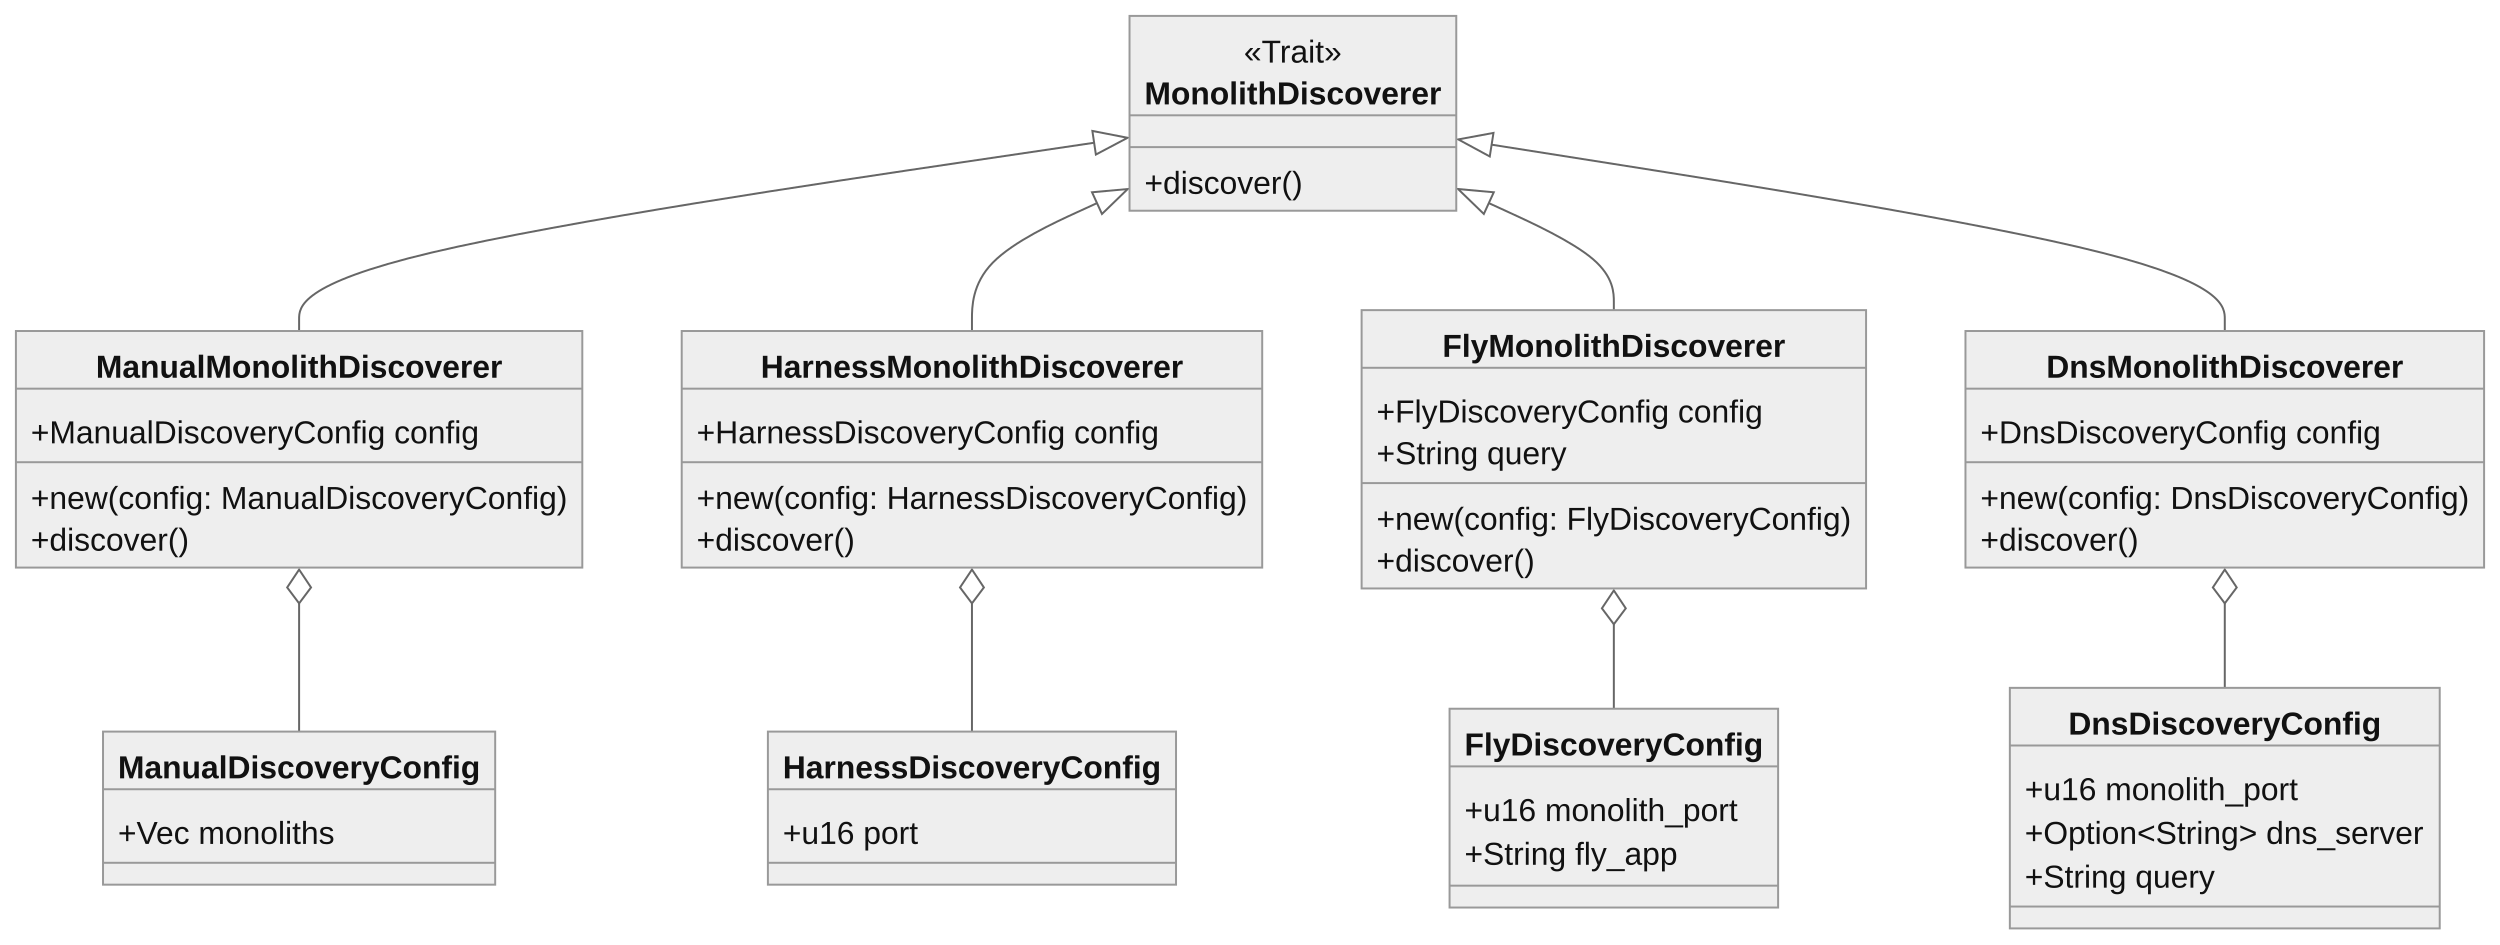
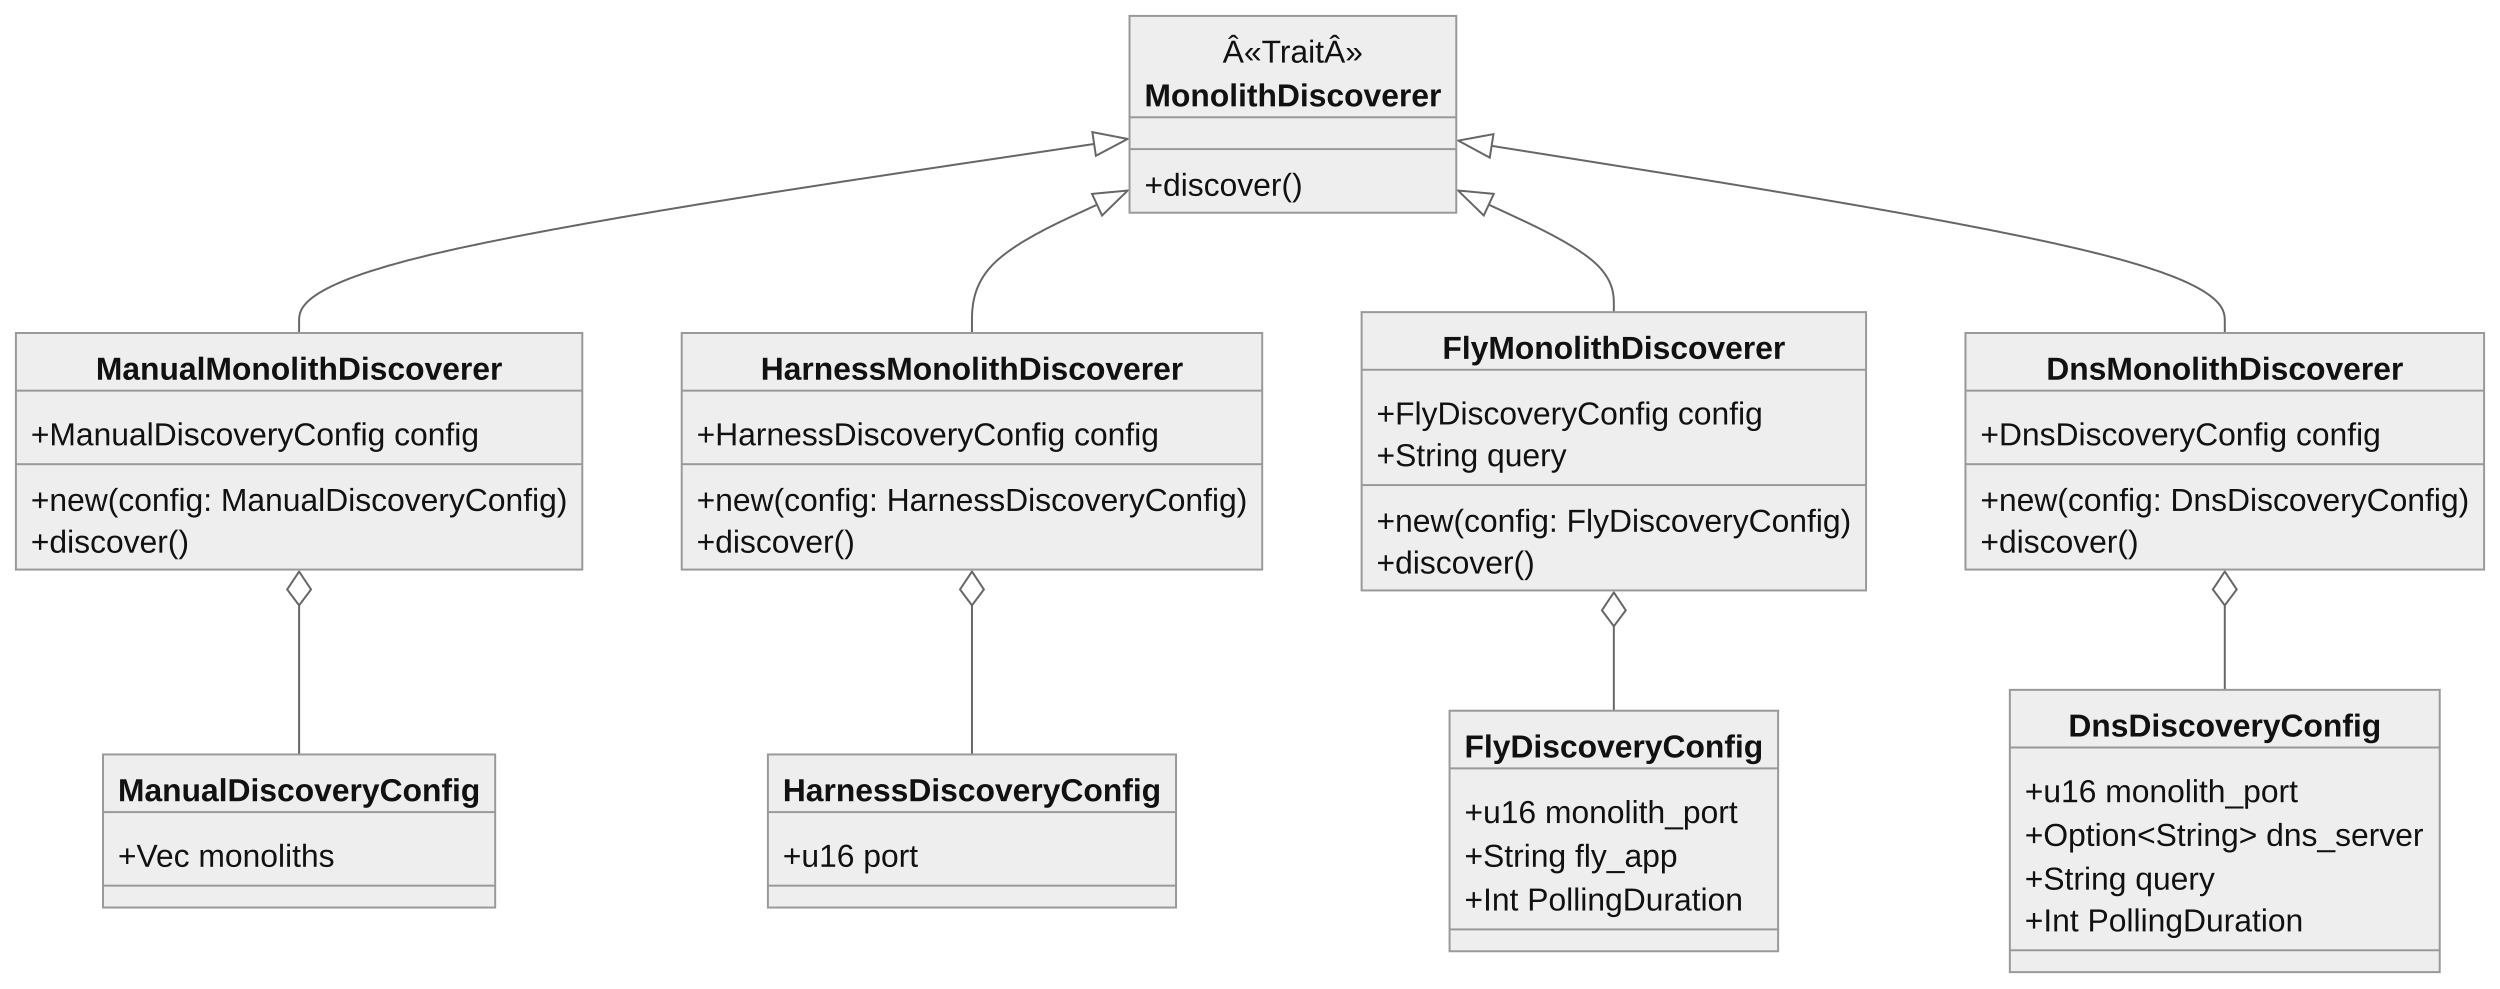
- <svg xmlns="http://www.w3.org/2000/svg" aria-roledescription="classDiagram" role="graphics-document document" viewBox="0 0 1257.531 475" style="max-width: 1257.53px; background-color: white;" width="100%" id="my-svg">
+ <svg xmlns="http://www.w3.org/2000/svg" aria-roledescription="classDiagram" role="graphics-document document" viewBox="0 0 1257.531 497" style="max-width: 1257.53px; background-color: white;" width="100%" id="my-svg">
  <style>#my-svg{font-family:"trebuchet ms",verdana,arial,sans-serif;font-size:16px;fill:#000000;}#my-svg .error-icon{fill:#552222;}#my-svg .error-text{fill:#552222;stroke:#552222;}#my-svg .edge-thickness-normal{stroke-width:2px;}#my-svg .edge-thickness-thick{stroke-width:3.5px;}#my-svg .edge-pattern-solid{stroke-dasharray:0;}#my-svg .edge-pattern-dashed{stroke-dasharray:3;}#my-svg .edge-pattern-dotted{stroke-dasharray:2;}#my-svg .marker{fill:#666;stroke:#666;}#my-svg .marker.cross{stroke:#666;}#my-svg svg{font-family:"trebuchet ms",verdana,arial,sans-serif;font-size:16px;}#my-svg g.classGroup text{fill:#999;stroke:none;font-family:"trebuchet ms",verdana,arial,sans-serif;font-size:10px;}#my-svg g.classGroup text .title{font-weight:bolder;}#my-svg .nodeLabel,#my-svg .edgeLabel{color:#111111;}#my-svg .edgeLabel .label rect{fill:#eee;}#my-svg .label text{fill:#111111;}#my-svg .edgeLabel .label span{background:#eee;}#my-svg .classTitle{font-weight:bolder;}#my-svg .node rect,#my-svg .node circle,#my-svg .node ellipse,#my-svg .node polygon,#my-svg .node path{fill:#eee;stroke:#999;stroke-width:1px;}#my-svg .divider{stroke:#999;stroke-width:1;}#my-svg g.clickable{cursor:pointer;}#my-svg g.classGroup rect{fill:#eee;stroke:#999;}#my-svg g.classGroup line{stroke:#999;stroke-width:1;}#my-svg .classLabel .box{stroke:none;stroke-width:0;fill:#eee;opacity:0.5;}#my-svg .classLabel .label{fill:#999;font-size:10px;}#my-svg .relation{stroke:#666;stroke-width:1;fill:none;}#my-svg .dashed-line{stroke-dasharray:3;}#my-svg .dotted-line{stroke-dasharray:1 2;}#my-svg #compositionStart,#my-svg .composition{fill:#666!important;stroke:#666!important;stroke-width:1;}#my-svg #compositionEnd,#my-svg .composition{fill:#666!important;stroke:#666!important;stroke-width:1;}#my-svg #dependencyStart,#my-svg .dependency{fill:#666!important;stroke:#666!important;stroke-width:1;}#my-svg #dependencyStart,#my-svg .dependency{fill:#666!important;stroke:#666!important;stroke-width:1;}#my-svg #extensionStart,#my-svg .extension{fill:transparent!important;stroke:#666!important;stroke-width:1;}#my-svg #extensionEnd,#my-svg .extension{fill:transparent!important;stroke:#666!important;stroke-width:1;}#my-svg #aggregationStart,#my-svg .aggregation{fill:transparent!important;stroke:#666!important;stroke-width:1;}#my-svg #aggregationEnd,#my-svg .aggregation{fill:transparent!important;stroke:#666!important;stroke-width:1;}#my-svg #lollipopStart,#my-svg .lollipop{fill:#eee!important;stroke:#666!important;stroke-width:1;}#my-svg #lollipopEnd,#my-svg .lollipop{fill:#eee!important;stroke:#666!important;stroke-width:1;}#my-svg .edgeTerminals{font-size:11px;}#my-svg .classTitleText{text-anchor:middle;font-size:18px;fill:#000000;}#my-svg :root{--mermaid-font-family:"trebuchet ms",verdana,arial,sans-serif;}</style>
  <g>
    <defs>
      <marker orient="auto" markerHeight="240" markerWidth="190" refY="7" refX="18" class="marker aggregation classDiagram" id="my-svg_classDiagram-aggregationStart">
        <path d="M 18,7 L9,13 L1,7 L9,1 Z" />
      </marker>
    </defs>
    <defs>
      <marker orient="auto" markerHeight="28" markerWidth="20" refY="7" refX="1" class="marker aggregation classDiagram" id="my-svg_classDiagram-aggregationEnd">
        <path d="M 18,7 L9,13 L1,7 L9,1 Z" />
      </marker>
    </defs>
    <defs>
      <marker orient="auto" markerHeight="240" markerWidth="190" refY="7" refX="18" class="marker extension classDiagram" id="my-svg_classDiagram-extensionStart">
        <path d="M 1,7 L18,13 V 1 Z" />
      </marker>
    </defs>
    <defs>
      <marker orient="auto" markerHeight="28" markerWidth="20" refY="7" refX="1" class="marker extension classDiagram" id="my-svg_classDiagram-extensionEnd">
        <path d="M 1,1 V 13 L18,7 Z" />
      </marker>
    </defs>
    <defs>
      <marker orient="auto" markerHeight="240" markerWidth="190" refY="7" refX="18" class="marker composition classDiagram" id="my-svg_classDiagram-compositionStart">
        <path d="M 18,7 L9,13 L1,7 L9,1 Z" />
      </marker>
    </defs>
    <defs>
      <marker orient="auto" markerHeight="28" markerWidth="20" refY="7" refX="1" class="marker composition classDiagram" id="my-svg_classDiagram-compositionEnd">
        <path d="M 18,7 L9,13 L1,7 L9,1 Z" />
      </marker>
    </defs>
    <defs>
      <marker orient="auto" markerHeight="240" markerWidth="190" refY="7" refX="6" class="marker dependency classDiagram" id="my-svg_classDiagram-dependencyStart">
        <path d="M 5,7 L9,13 L1,7 L9,1 Z" />
      </marker>
    </defs>
    <defs>
      <marker orient="auto" markerHeight="28" markerWidth="20" refY="7" refX="13" class="marker dependency classDiagram" id="my-svg_classDiagram-dependencyEnd">
        <path d="M 18,7 L9,13 L14,7 L9,1 Z" />
      </marker>
    </defs>
    <defs>
      <marker orient="auto" markerHeight="240" markerWidth="190" refY="7" refX="13" class="marker lollipop classDiagram" id="my-svg_classDiagram-lollipopStart">
        <circle r="6" cy="7" cx="7" fill="transparent" stroke="black" />
      </marker>
    </defs>
    <defs>
      <marker orient="auto" markerHeight="240" markerWidth="190" refY="7" refX="1" class="marker lollipop classDiagram" id="my-svg_classDiagram-lollipopEnd">
        <circle r="6" cy="7" cx="7" fill="transparent" stroke="black" />
      </marker>
    </defs>
    <g class="root">
      <g class="clusters" />
      <g class="edgePaths">
-         <path marker-end="url(#my-svg_classDiagram-extensionEnd)" style="fill:none" class="edge-pattern-solid relation" id="id1" d="M150.453,166.5L150.453,160.583C150.453,154.667,150.453,142.833,217.104,127.05C283.755,111.267,417.056,91.534,483.707,81.668L550.358,71.801" />
-         <path marker-end="url(#my-svg_classDiagram-extensionEnd)" style="fill:none" class="edge-pattern-solid relation" id="id2" d="M488.906,166.5L488.906,160.583C488.906,154.667,488.906,142.833,499.389,132.112C509.871,121.39,530.836,111.78,541.319,106.975L551.801,102.17" />
-         <path marker-end="url(#my-svg_classDiagram-extensionEnd)" style="fill:none" class="edge-pattern-solid relation" id="id3" d="M811.781,156L811.781,151.833C811.781,147.667,811.781,139.333,801.299,130.362C790.816,121.39,769.851,111.78,759.369,106.975L748.886,102.17" />
-         <path marker-end="url(#my-svg_classDiagram-extensionEnd)" style="fill:none" class="edge-pattern-solid relation" id="id4" d="M1119.094,166.5L1119.094,160.583C1119.094,154.667,1119.094,142.833,1057.629,127.213C996.164,111.593,873.233,92.187,811.768,82.484L750.303,72.78" />
-         <path marker-end="url(#my-svg_classDiagram-aggregationEnd)" style="fill:none" class="edge-pattern-solid relation" id="id5" d="M1119.094,346L1119.094,341.833C1119.094,337.667,1119.094,329.333,1119.094,322.25C1119.094,315.167,1119.094,309.333,1119.094,306.417L1119.094,303.5" />
-         <path marker-end="url(#my-svg_classDiagram-aggregationEnd)" style="fill:none" class="edge-pattern-solid relation" id="id6" d="M811.781,356.5L811.781,350.583C811.781,344.667,811.781,332.833,811.781,325.75C811.781,318.667,811.781,316.333,811.781,315.167L811.781,314" />
-         <path marker-end="url(#my-svg_classDiagram-aggregationEnd)" style="fill:none" class="edge-pattern-solid relation" id="id7" d="M150.453,368L150.453,360.167C150.453,352.333,150.453,336.667,150.453,325.917C150.453,315.167,150.453,309.333,150.453,306.417L150.453,303.5" />
-         <path marker-end="url(#my-svg_classDiagram-aggregationEnd)" style="fill:none" class="edge-pattern-solid relation" id="id8" d="M488.906,368L488.906,360.167C488.906,352.333,488.906,336.667,488.906,325.917C488.906,315.167,488.906,309.333,488.906,306.417L488.906,303.5" />
+         <path marker-end="url(#my-svg_classDiagram-extensionEnd)" style="fill:none" class="edge-pattern-solid relation" id="id1" d="M150.453,167.5L150.453,161.583C150.453,155.667,150.453,143.833,217.104,127.983C283.756,112.134,417.058,92.267,483.709,82.334L550.361,72.401" />
+         <path marker-end="url(#my-svg_classDiagram-extensionEnd)" style="fill:none" class="edge-pattern-solid relation" id="id2" d="M488.906,167.5L488.906,161.583C488.906,155.667,488.906,143.833,499.392,133.078C509.878,122.322,530.849,112.644,541.335,107.805L551.82,102.966" />
+         <path marker-end="url(#my-svg_classDiagram-extensionEnd)" style="fill:none" class="edge-pattern-solid relation" id="id3" d="M811.781,157L811.781,152.833C811.781,148.667,811.781,140.333,801.296,131.328C790.81,122.322,769.838,112.644,759.353,107.805L748.867,102.966" />
+         <path marker-end="url(#my-svg_classDiagram-extensionEnd)" style="fill:none" class="edge-pattern-solid relation" id="id4" d="M1119.094,167.5L1119.094,161.583C1119.094,155.667,1119.094,143.833,1057.628,128.148C996.163,112.462,873.231,92.924,811.766,83.155L750.3,73.386" />
+         <path marker-end="url(#my-svg_classDiagram-aggregationEnd)" style="fill:none" class="edge-pattern-solid relation" id="id5" d="M1119.094,347L1119.094,342.833C1119.094,338.667,1119.094,330.333,1119.094,323.25C1119.094,316.167,1119.094,310.333,1119.094,307.417L1119.094,304.5" />
+         <path marker-end="url(#my-svg_classDiagram-aggregationEnd)" style="fill:none" class="edge-pattern-solid relation" id="id6" d="M811.781,357.5L811.781,351.583C811.781,345.667,811.781,333.833,811.781,326.75C811.781,319.667,811.781,317.333,811.781,316.167L811.781,315" />
+         <path marker-end="url(#my-svg_classDiagram-aggregationEnd)" style="fill:none" class="edge-pattern-solid relation" id="id7" d="M150.453,379.5L150.453,369.917C150.453,360.333,150.453,341.167,150.453,328.667C150.453,316.167,150.453,310.333,150.453,307.417L150.453,304.5" />
+         <path marker-end="url(#my-svg_classDiagram-aggregationEnd)" style="fill:none" class="edge-pattern-solid relation" id="id8" d="M488.906,379.5L488.906,369.917C488.906,360.333,488.906,341.167,488.906,328.667C488.906,316.167,488.906,310.333,488.906,307.417L488.906,304.5" />
      </g>
      <g class="edgeLabels">
        <g class="edgeLabel">
          <g transform="translate(0, 0)" class="label">
            <rect height="0" width="0" ry="0" rx="0" />
            <text style="">
              <tspan class="row" x="0" dy="1em" xml:space="preserve" />
            </text>
          </g>
        </g>
        <g class="edgeLabel">
          <g transform="translate(0, 0)" class="label">
            <rect height="0" width="0" ry="0" rx="0" />
            <text style="">
              <tspan class="row" x="0" dy="1em" xml:space="preserve" />
            </text>
          </g>
        </g>
        <g class="edgeLabel">
          <g transform="translate(0, 0)" class="label">
            <rect height="0" width="0" ry="0" rx="0" />
            <text style="">
              <tspan class="row" x="0" dy="1em" xml:space="preserve" />
            </text>
          </g>
        </g>
        <g class="edgeLabel">
          <g transform="translate(0, 0)" class="label">
            <rect height="0" width="0" ry="0" rx="0" />
            <text style="">
              <tspan class="row" x="0" dy="1em" xml:space="preserve" />
            </text>
          </g>
        </g>
        <g class="edgeLabel">
          <g transform="translate(0, 0)" class="label">
            <rect height="0" width="0" ry="0" rx="0" />
            <text style="">
              <tspan class="row" x="0" dy="1em" xml:space="preserve" />
            </text>
          </g>
        </g>
        <g class="edgeLabel">
          <g transform="translate(0, 0)" class="label">
            <rect height="0" width="0" ry="0" rx="0" />
            <text style="">
              <tspan class="row" x="0" dy="1em" xml:space="preserve" />
            </text>
          </g>
        </g>
        <g class="edgeLabel">
          <g transform="translate(0, 0)" class="label">
            <rect height="0" width="0" ry="0" rx="0" />
            <text style="">
              <tspan class="row" x="0" dy="1em" xml:space="preserve" />
            </text>
          </g>
        </g>
        <g class="edgeLabel">
          <g transform="translate(0, 0)" class="label">
            <rect height="0" width="0" ry="0" rx="0" />
            <text style="">
              <tspan class="row" x="0" dy="1em" xml:space="preserve" />
            </text>
          </g>
        </g>
      </g>
      <g class="nodes">
-         <g transform="translate(650.3438, 57)" id="classId-MonolithDiscoverer-0" class="node default">
-           <rect height="98" width="164.359" y="-49" x="-82.18" class="outer title-state" />
-           <line y2="1" y1="1" x2="82.18" x1="-82.18" class="divider" />
-           <line y2="17" y1="17" x2="82.18" x1="-82.18" class="divider" />
-           <g class="label">
-             <text transform="translate( -24.65234, -41.5)" style="">
-               <tspan class="title-row" x="0" dy="1em" xml:space="preserve">«Trait»</tspan>
-             </text>
-             <text transform="translate( -74.67969, -20.5)" class="classTitle" style="">
+         <g transform="translate(650.3438, 57.5)" id="classId-MonolithDiscoverer-0" class="node default">
+           <rect height="99" width="164.359" y="-49.5" x="-82.18" class="outer title-state" />
+           <line y2="1.5" y1="1.5" x2="82.18" x1="-82.18" class="divider" />
+           <line y2="17.5" y1="17.5" x2="82.18" x1="-82.18" class="divider" />
+           <g class="label">
+             <text transform="translate( -35.32422, -42)" style="">
+               <tspan class="title-row" x="0" dy="1em" xml:space="preserve">Â«TraitÂ»</tspan>
+             </text>
+             <text transform="translate( -74.67969, -20)" class="classTitle" style="">
              <tspan class="title-row" x="0" dy="1em" xml:space="preserve">MonolithDiscoverer</tspan>
            </text>
-             <text transform="translate( -74.67969, 24.5)" style="">
-               <tspan class="title-row" x="0" dy="1em" xml:space="preserve">+discover()</tspan>
-             </text>
-           </g>
-         </g>
-         <g transform="translate(150.4531, 226)" id="classId-ManualMonolithDiscoverer-1" class="node default">
+             <text transform="translate( -74.67969, 25)" style="">
+               <tspan class="title-row" x="0" dy="1em" xml:space="preserve">+discover()</tspan>
+             </text>
+           </g>
+         </g>
+         <g transform="translate(150.4531, 227)" id="classId-ManualMonolithDiscoverer-1" class="node default">
          <rect height="119" width="284.906" y="-59.5" x="-142.453" class="outer title-state" />
          <line y2="-30.5" y1="-30.5" x2="142.453" x1="-142.453" class="divider" />
          <line y2="6.5" y1="6.5" x2="142.453" x1="-142.453" class="divider" />
          <g class="label">
            <text style="">
              <tspan class="title-row" x="0" dy="1em" xml:space="preserve" />
            </text>
            <text transform="translate( -102.2422, -52)" class="classTitle" style="">
              <tspan class="title-row" x="0" dy="1em" xml:space="preserve">ManualMonolithDiscoverer</tspan>
            </text>
            <text transform="translate( -134.9531, -19)" style="">
              <tspan class="title-row" x="0" dy="1em" xml:space="preserve">+ManualDiscoveryConfig config</tspan>
            </text>
            <text transform="translate( -134.9531, 14)" style="">
              <tspan class="title-row" x="0" dy="1em" xml:space="preserve">+new(config: ManualDiscoveryConfig)</tspan>
            </text>
            <text transform="translate( -134.9531, 35)" style="">
              <tspan class="title-row" x="0" dy="1em" xml:space="preserve">+discover()</tspan>
            </text>
          </g>
        </g>
-         <g transform="translate(488.9062, 226)" id="classId-HarnessMonolithDiscoverer-2" class="node default">
+         <g transform="translate(488.9062, 227)" id="classId-HarnessMonolithDiscoverer-2" class="node default">
          <rect height="119" width="292" y="-59.5" x="-146" class="outer title-state" />
          <line y2="-30.5" y1="-30.5" x2="146" x1="-146" class="divider" />
          <line y2="6.5" y1="6.5" x2="146" x1="-146" class="divider" />
          <g class="label">
            <text style="">
              <tspan class="title-row" x="0" dy="1em" xml:space="preserve" />
            </text>
            <text transform="translate( -106.2578, -52)" class="classTitle" style="">
              <tspan class="title-row" x="0" dy="1em" xml:space="preserve">HarnessMonolithDiscoverer</tspan>
            </text>
            <text transform="translate( -138.5, -19)" style="">
              <tspan class="title-row" x="0" dy="1em" xml:space="preserve">+HarnessDiscoveryConfig config</tspan>
            </text>
            <text transform="translate( -138.5, 14)" style="">
              <tspan class="title-row" x="0" dy="1em" xml:space="preserve">+new(config: HarnessDiscoveryConfig)</tspan>
            </text>
            <text transform="translate( -138.5, 35)" style="">
              <tspan class="title-row" x="0" dy="1em" xml:space="preserve">+discover()</tspan>
            </text>
          </g>
        </g>
-         <g transform="translate(811.7812, 226)" id="classId-FlyMonolithDiscoverer-3" class="node default">
+         <g transform="translate(811.7812, 227)" id="classId-FlyMonolithDiscoverer-3" class="node default">
          <rect height="140" width="253.75" y="-70" x="-126.875" class="outer title-state" />
          <line y2="-41" y1="-41" x2="126.875" x1="-126.875" class="divider" />
          <line y2="17" y1="17" x2="126.875" x1="-126.875" class="divider" />
          <g class="label">
            <text style="">
              <tspan class="title-row" x="0" dy="1em" xml:space="preserve" />
            </text>
            <text transform="translate( -86.24219, -62.5)" class="classTitle" style="">
              <tspan class="title-row" x="0" dy="1em" xml:space="preserve">FlyMonolithDiscoverer</tspan>
            </text>
            <text transform="translate( -119.375, -29.5)" style="">
              <tspan class="title-row" x="0" dy="1em" xml:space="preserve">+FlyDiscoveryConfig config</tspan>
            </text>
            <text transform="translate( -119.375, -8.5)" style="">
              <tspan class="title-row" x="0" dy="1em" xml:space="preserve">+String query</tspan>
            </text>
            <text transform="translate( -119.375, 24.5)" style="">
              <tspan class="title-row" x="0" dy="1em" xml:space="preserve">+new(config: FlyDiscoveryConfig)</tspan>
            </text>
            <text transform="translate( -119.375, 45.5)" style="">
              <tspan class="title-row" x="0" dy="1em" xml:space="preserve">+discover()</tspan>
            </text>
          </g>
        </g>
-         <g transform="translate(1119.094, 226)" id="classId-DnsMonolithDiscoverer-4" class="node default">
+         <g transform="translate(1119.094, 227)" id="classId-DnsMonolithDiscoverer-4" class="node default">
          <rect height="119" width="260.875" y="-59.5" x="-130.438" class="outer title-state" />
          <line y2="-30.5" y1="-30.5" x2="130.438" x1="-130.438" class="divider" />
          <line y2="6.5" y1="6.5" x2="130.438" x1="-130.438" class="divider" />
          <g class="label">
            <text style="">
              <tspan class="title-row" x="0" dy="1em" xml:space="preserve" />
            </text>
            <text transform="translate( -89.79688, -52)" class="classTitle" style="">
              <tspan class="title-row" x="0" dy="1em" xml:space="preserve">DnsMonolithDiscoverer</tspan>
            </text>
            <text transform="translate( -122.9375, -19)" style="">
              <tspan class="title-row" x="0" dy="1em" xml:space="preserve">+DnsDiscoveryConfig config</tspan>
            </text>
            <text transform="translate( -122.9375, 14)" style="">
              <tspan class="title-row" x="0" dy="1em" xml:space="preserve">+new(config: DnsDiscoveryConfig)</tspan>
            </text>
            <text transform="translate( -122.9375, 35)" style="">
              <tspan class="title-row" x="0" dy="1em" xml:space="preserve">+discover()</tspan>
            </text>
          </g>
        </g>
-         <g transform="translate(1119.094, 406.5)" id="classId-DnsDiscoveryConfig-5" class="node default">
-           <rect height="121" width="216.234" y="-60.5" x="-108.117" class="outer title-state" />
-           <line y2="-31.5" y1="-31.5" x2="108.117" x1="-108.117" class="divider" />
-           <line y2="49.5" y1="49.5" x2="108.117" x1="-108.117" class="divider" />
-           <g class="label">
-             <text style="">
-               <tspan class="title-row" x="0" dy="1em" xml:space="preserve" />
-             </text>
-             <text transform="translate( -78.6875, -53)" class="classTitle" style="">
+         <g transform="translate(1119.094, 418)" id="classId-DnsDiscoveryConfig-5" class="node default">
+           <rect height="142" width="216.234" y="-71" x="-108.117" class="outer title-state" />
+           <line y2="-42" y1="-42" x2="108.117" x1="-108.117" class="divider" />
+           <line y2="60" y1="60" x2="108.117" x1="-108.117" class="divider" />
+           <g class="label">
+             <text style="">
+               <tspan class="title-row" x="0" dy="1em" xml:space="preserve" />
+             </text>
+             <text transform="translate( -78.6875, -63.5)" class="classTitle" style="">
              <tspan class="title-row" x="0" dy="1em" xml:space="preserve">DnsDiscoveryConfig</tspan>
            </text>
-             <text transform="translate( -100.6172, -20)" style="">
+             <text transform="translate( -100.6172, -30.5)" style="">
              <tspan class="title-row" x="0" dy="1em" xml:space="preserve">+u16 monolith_port</tspan>
            </text>
-             <text transform="translate( -100.6172, 2)" style="">
+             <text transform="translate( -100.6172, -8.5)" style="">
              <tspan class="title-row" x="0" dy="1em" xml:space="preserve">+Option&lt;String&gt; dns_server</tspan>
            </text>
-             <text transform="translate( -100.6172, 24)" style="">
+             <text transform="translate( -100.6172, 13.5)" style="">
              <tspan class="title-row" x="0" dy="1em" xml:space="preserve">+String query</tspan>
            </text>
-           </g>
-         </g>
-         <g transform="translate(811.7812, 406.5)" id="classId-FlyDiscoveryConfig-6" class="node default">
-           <rect height="100" width="165.266" y="-50" x="-82.633" class="outer title-state" />
-           <line y2="-21" y1="-21" x2="82.633" x1="-82.633" class="divider" />
-           <line y2="39" y1="39" x2="82.633" x1="-82.633" class="divider" />
-           <g class="label">
-             <text style="">
-               <tspan class="title-row" x="0" dy="1em" xml:space="preserve" />
-             </text>
-             <text transform="translate( -75.13281, -42.5)" class="classTitle" style="">
+             <text transform="translate( -100.6172, 34.5)" style="">
+               <tspan class="title-row" x="0" dy="1em" xml:space="preserve">+Int PollingDuration</tspan>
+             </text>
+           </g>
+         </g>
+         <g transform="translate(811.7812, 418)" id="classId-FlyDiscoveryConfig-6" class="node default">
+           <rect height="121" width="165.266" y="-60.5" x="-82.633" class="outer title-state" />
+           <line y2="-31.5" y1="-31.5" x2="82.633" x1="-82.633" class="divider" />
+           <line y2="49.5" y1="49.5" x2="82.633" x1="-82.633" class="divider" />
+           <g class="label">
+             <text style="">
+               <tspan class="title-row" x="0" dy="1em" xml:space="preserve" />
+             </text>
+             <text transform="translate( -75.13281, -53)" class="classTitle" style="">
              <tspan class="title-row" x="0" dy="1em" xml:space="preserve">FlyDiscoveryConfig</tspan>
            </text>
-             <text transform="translate( -75.13281, -9.5)" style="">
+             <text transform="translate( -75.13281, -20)" style="">
              <tspan class="title-row" x="0" dy="1em" xml:space="preserve">+u16 monolith_port</tspan>
            </text>
-             <text transform="translate( -75.13281, 12.5)" style="">
+             <text transform="translate( -75.13281, 2)" style="">
              <tspan class="title-row" x="0" dy="1em" xml:space="preserve">+String fly_app</tspan>
            </text>
-           </g>
-         </g>
-         <g transform="translate(150.4531, 406.5)" id="classId-ManualDiscoveryConfig-7" class="node default">
+             <text transform="translate( -75.13281, 24)" style="">
+               <tspan class="title-row" x="0" dy="1em" xml:space="preserve">+Int PollingDuration</tspan>
+             </text>
+           </g>
+         </g>
+         <g transform="translate(150.4531, 418)" id="classId-ManualDiscoveryConfig-7" class="node default">
          <rect height="77" width="197.266" y="-38.5" x="-98.633" class="outer title-state" />
          <line y2="-9.5" y1="-9.5" x2="98.633" x1="-98.633" class="divider" />
          <line y2="27.5" y1="27.5" x2="98.633" x1="-98.633" class="divider" />
          <g class="label">
            <text style="">
              <tspan class="title-row" x="0" dy="1em" xml:space="preserve" />
            </text>
            <text transform="translate( -91.13281, -31)" class="classTitle" style="">
              <tspan class="title-row" x="0" dy="1em" xml:space="preserve">ManualDiscoveryConfig</tspan>
            </text>
            <text transform="translate( -91.13281, 2)" style="">
              <tspan class="title-row" x="0" dy="1em" xml:space="preserve">+Vec monoliths</tspan>
            </text>
          </g>
        </g>
-         <g transform="translate(488.9062, 406.5)" id="classId-HarnessDiscoveryConfig-8" class="node default">
+         <g transform="translate(488.9062, 418)" id="classId-HarnessDiscoveryConfig-8" class="node default">
          <rect height="77" width="205.297" y="-38.5" x="-102.648" class="outer title-state" />
          <line y2="-9.5" y1="-9.5" x2="102.648" x1="-102.648" class="divider" />
          <line y2="27.5" y1="27.5" x2="102.648" x1="-102.648" class="divider" />
          <g class="label">
            <text style="">
              <tspan class="title-row" x="0" dy="1em" xml:space="preserve" />
            </text>
            <text transform="translate( -95.14844, -31)" class="classTitle" style="">
              <tspan class="title-row" x="0" dy="1em" xml:space="preserve">HarnessDiscoveryConfig</tspan>
            </text>
            <text transform="translate( -95.14844, 2)" style="">
              <tspan class="title-row" x="0" dy="1em" xml:space="preserve">+u16 port</tspan>
            </text>
          </g>
        </g>
      </g>
    </g>
  </g>
</svg>
